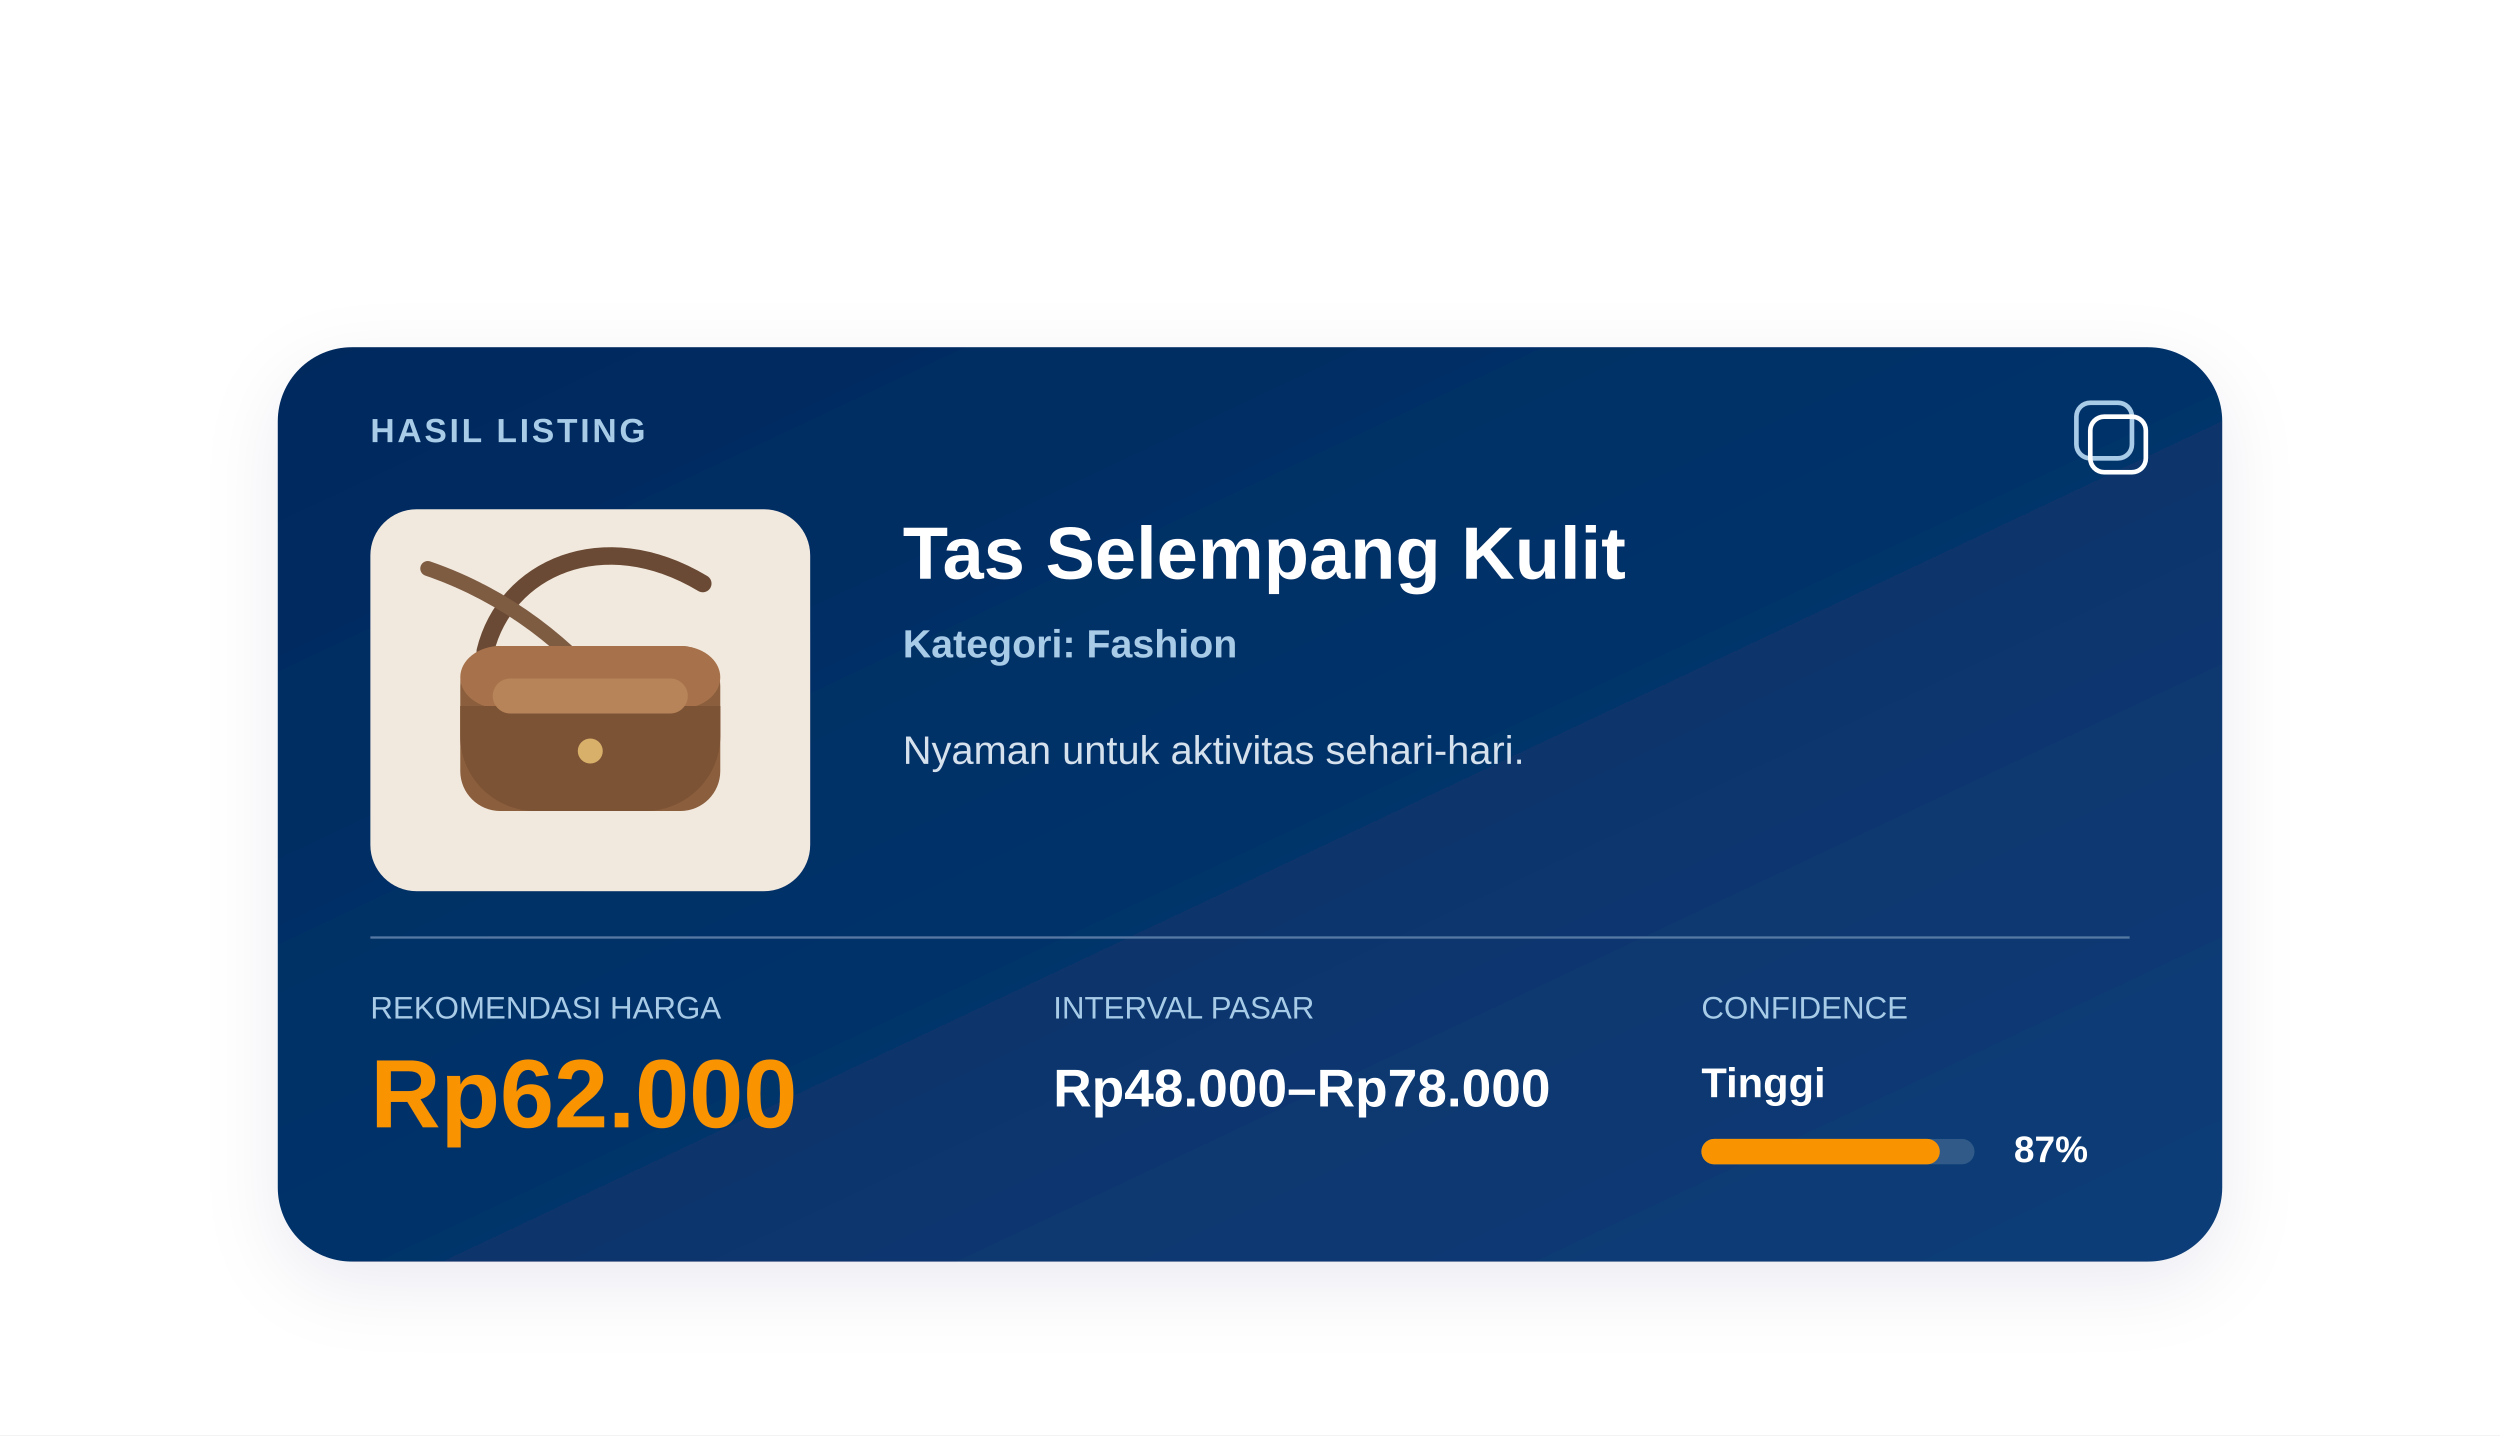
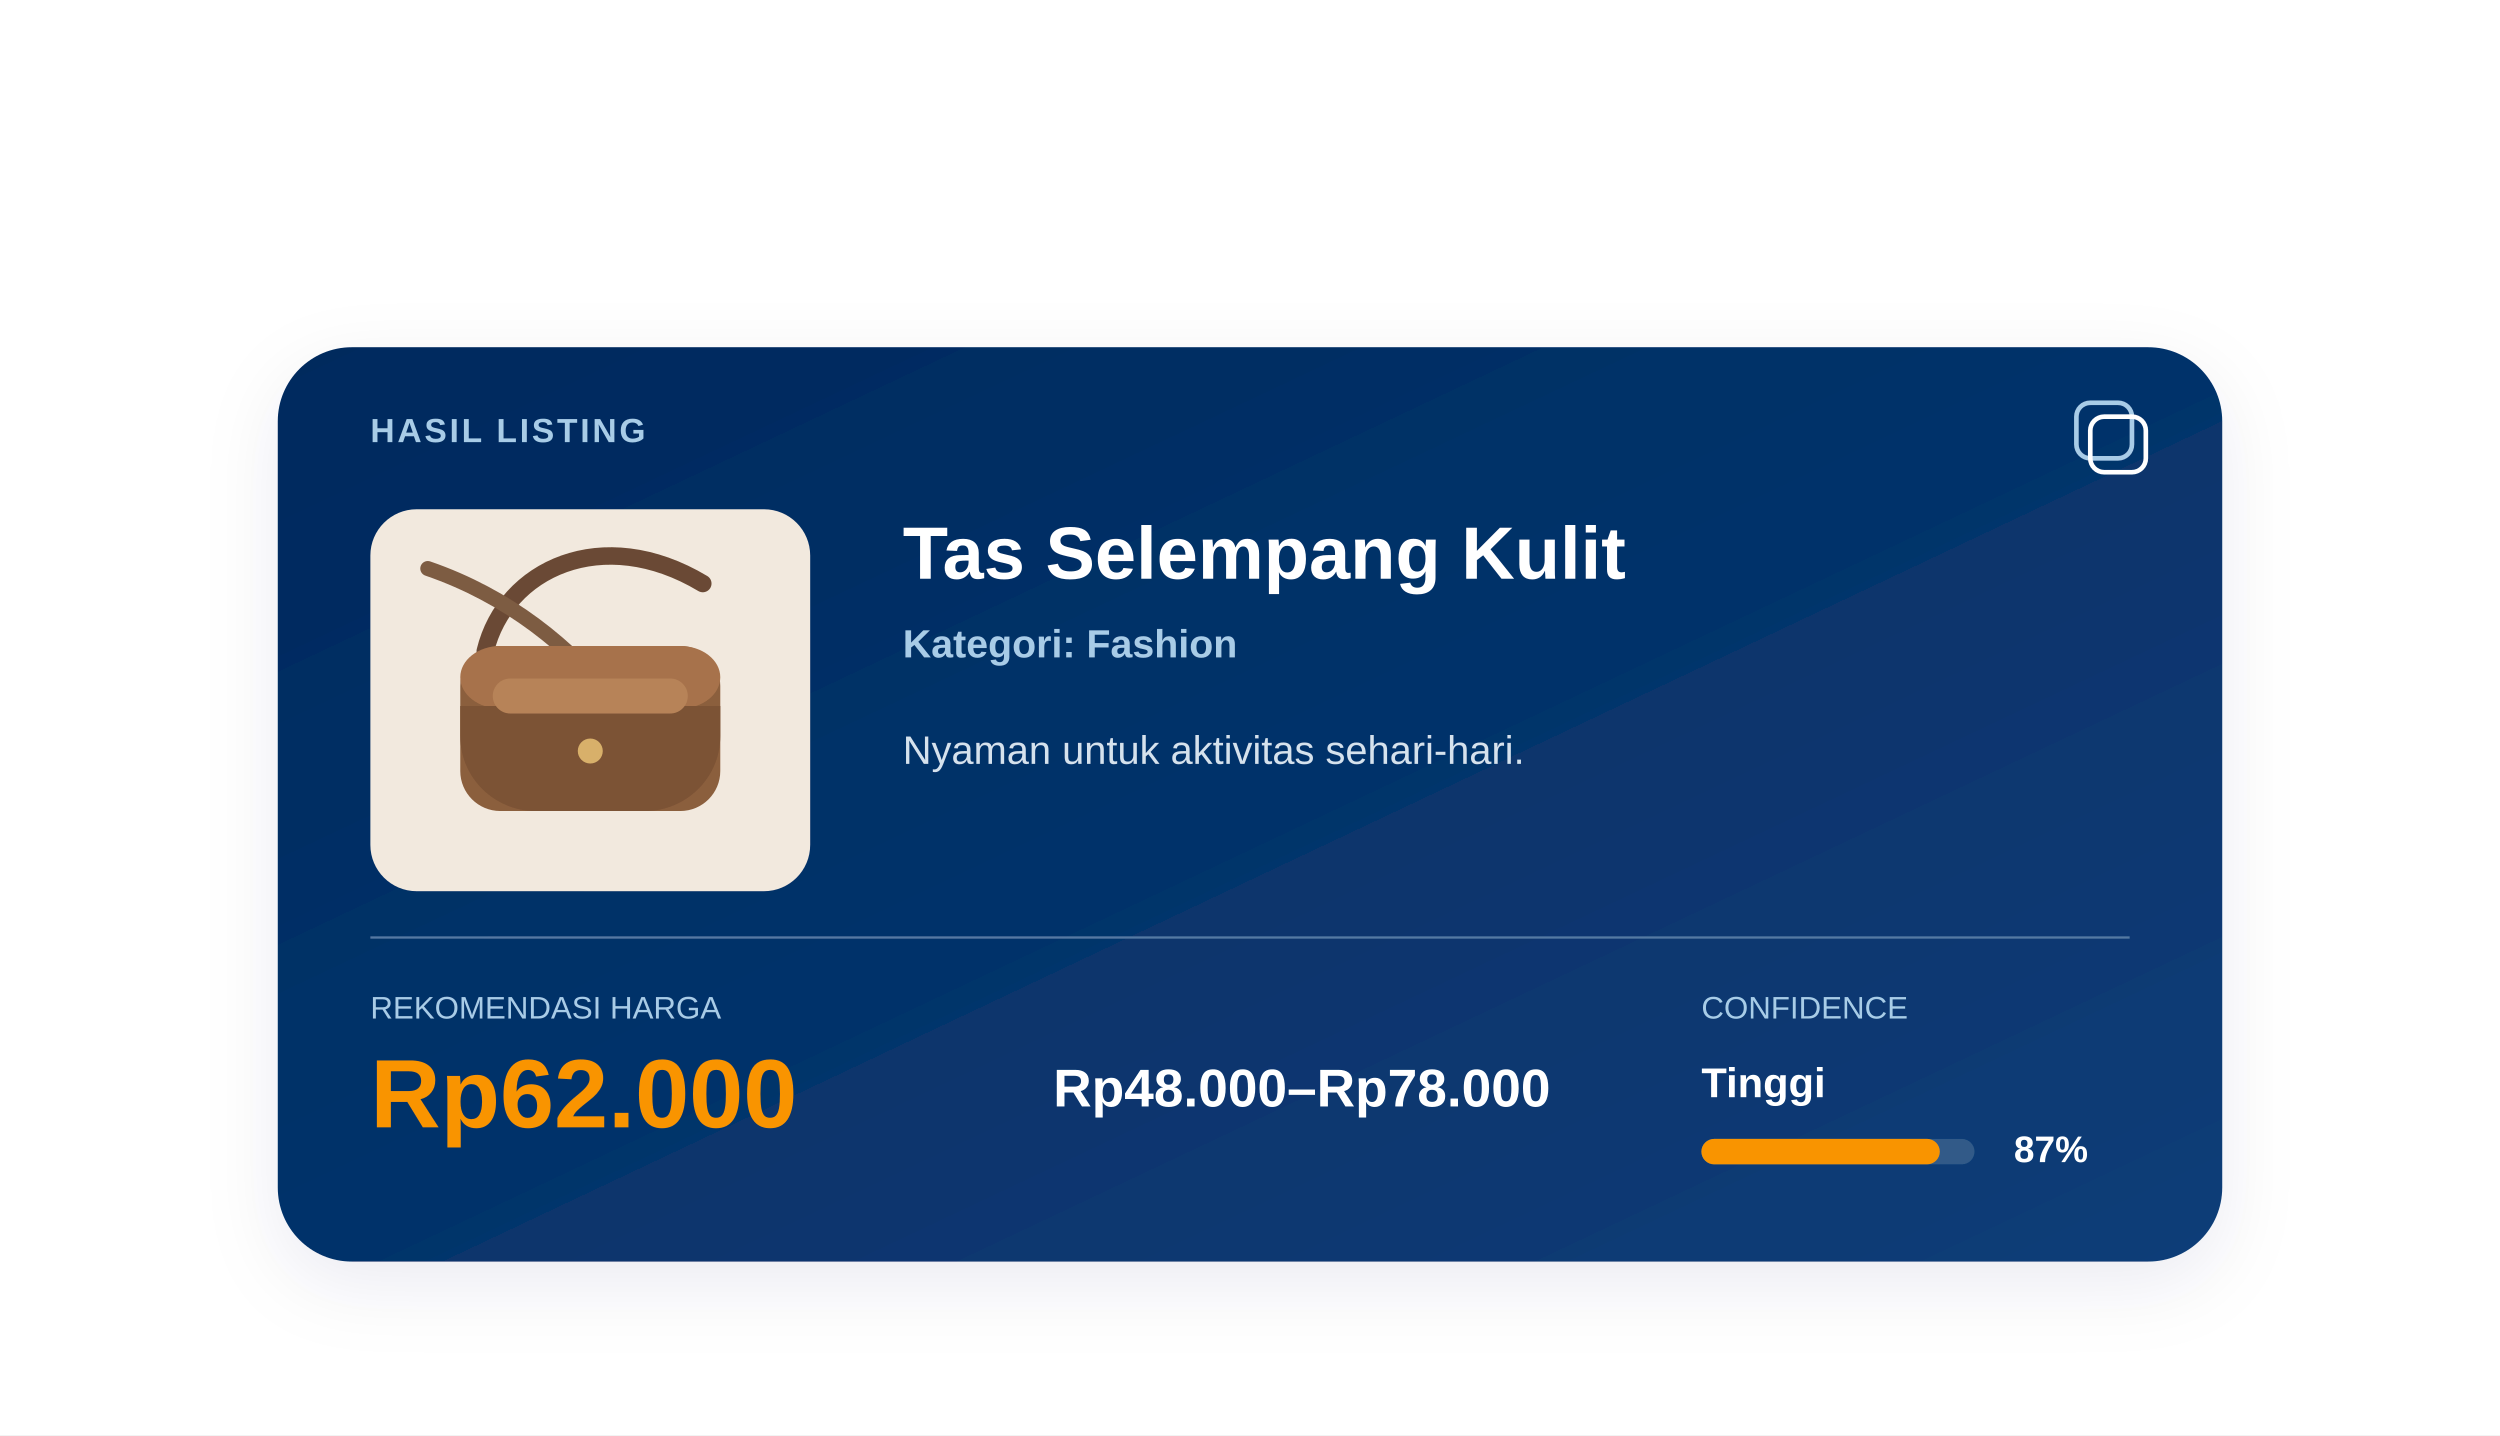
<svg xmlns="http://www.w3.org/2000/svg" width="1080" height="620" viewBox="0 0 1080 620" role="img">
  <defs>
    <filter id="shadow" x="-25%" y="-25%" width="150%" height="150%">
      <feDropShadow dx="0" dy="10" stdDeviation="16" flood-color="#00295D" flood-opacity=".08" />
    </filter>
    <filter id="smallShadow" x="-30%" y="-30%" width="160%" height="160%">
      <feDropShadow dx="0" dy="4" stdDeviation="7" flood-color="#00295D" flood-opacity=".09" />
    </filter>
    <linearGradient id="listingBg" x1="0" y1="0" x2="1" y2="1">
      <stop offset="0%" stop-color="#00295D" />
      <stop offset="100%" stop-color="#0C3D78" />
    </linearGradient>
  </defs>
  <style>
  .t { font-family: Arial, Helvetica, sans-serif; }
  .line { fill:none; stroke:#2A89CD; stroke-width:3.2; stroke-linecap:round; }
  .under { fill:none; stroke:#CFE4F2; stroke-width:7; stroke-linecap:round; opacity:.28; }
  .motion { filter:url(#smallShadow); }
  @media (prefers-reduced-motion: reduce) {
    .anim { display:none; }
    .static { opacity:1 !important; }
  }
</style>
  <rect width="1080" height="620" fill="#FFFFFF" />
  <g filter="url(#shadow)">
    <rect x="120" y="150" width="840" height="395" rx="32" fill="url(#listingBg)" />
    <text x="160" y="191" class="t" fill="#A8CCE7" font-size="14.5" font-weight="700" letter-spacing="1.2">HASIL LISTING</text>
    <g transform="translate(905 182)">
      <rect x="-8" y="-8" width="24" height="24" rx="6" fill="none" stroke="#A8CCE7" stroke-width="2" />
      <rect x="-2" y="-2" width="24" height="24" rx="6" fill="none" stroke="#FFFFFF" stroke-width="2" />
    </g>
    <rect x="160" y="220" width="190" height="165" rx="20" fill="#F2E9DE" />
    <g transform="translate(255 305) scale(1.08)">
      <g>
        <path d="M-42 -22 C-34 -55 5 -73 45 -49" fill="none" stroke="#6B4A34" stroke-width="7" stroke-linecap="round" />
        <path d="M-65 -55 C-33 -44 -8 -24 11 0" fill="none" stroke="#7D5B43" stroke-width="6" stroke-linecap="round" />
        <rect x="-52" y="-24" width="104" height="66" rx="16" fill="#8B5E3C" />
        <rect x="-52" y="-24" width="104" height="25" rx="16" fill="#A7724B" />
        <path d="M-52 0h104v12c0 17-14 30-30 30h-44c-16 0-30-13-30-30V0Z" fill="#7B5235" />
        <rect x="-39" y="-11" width="78" height="14" rx="7" fill="#B78358" />
        <circle cx="0" cy="18" r="5" fill="#D8B06A" />
      </g>
    </g>
    <text x="390" y="250" class="t" fill="#FFFFFF" font-size="32" font-weight="700">Tas Selempang Kulit</text>
    <text x="390" y="284" class="t" fill="#A8CCE7" font-size="17" font-weight="700">Kategori: Fashion</text>
    <text x="390" y="330" class="t" fill="#D5E2ED" font-size="17.2">Nyaman untuk aktivitas sehari-hari.</text>
    <line x1="160" y1="405" x2="920" y2="405" stroke="#5579A2" />
    <text x="160" y="440" class="t" fill="#A8CCE7" font-size="13.5">REKOMENDASI HARGA</text>
    <text x="160" y="487" class="t" fill="#F99404" font-size="42" font-weight="800">Rp62.000</text>
-     <text x="455" y="440" class="t" fill="#A8CCE7" font-size="13.5">INTERVAL PASAR</text>
+     <text x="455" y="440" class="t" fill="#A8CCE7" font-size="13.5" />
    <text x="455" y="478" class="t" fill="#FFFFFF" font-size="23" font-weight="700">Rp48.000–Rp78.000</text>
    <text x="735" y="440" class="t" fill="#A8CCE7" font-size="13.5">CONFIDENCE</text>
    <text x="735" y="474" class="t" fill="#FFFFFF" font-size="18" font-weight="700">Tinggi</text>
    <rect x="735" y="492" width="118" height="11" rx="5.5" fill="#315A88" />
    <rect x="735" y="492" width="103" height="11" rx="5.5" fill="#F99404" />
    <text x="870" y="497.5" text-anchor="start" dominant-baseline="middle" class="t" fill="#FFFFFF" font-size="16" font-weight="800">87%</text>
  </g>
</svg>
